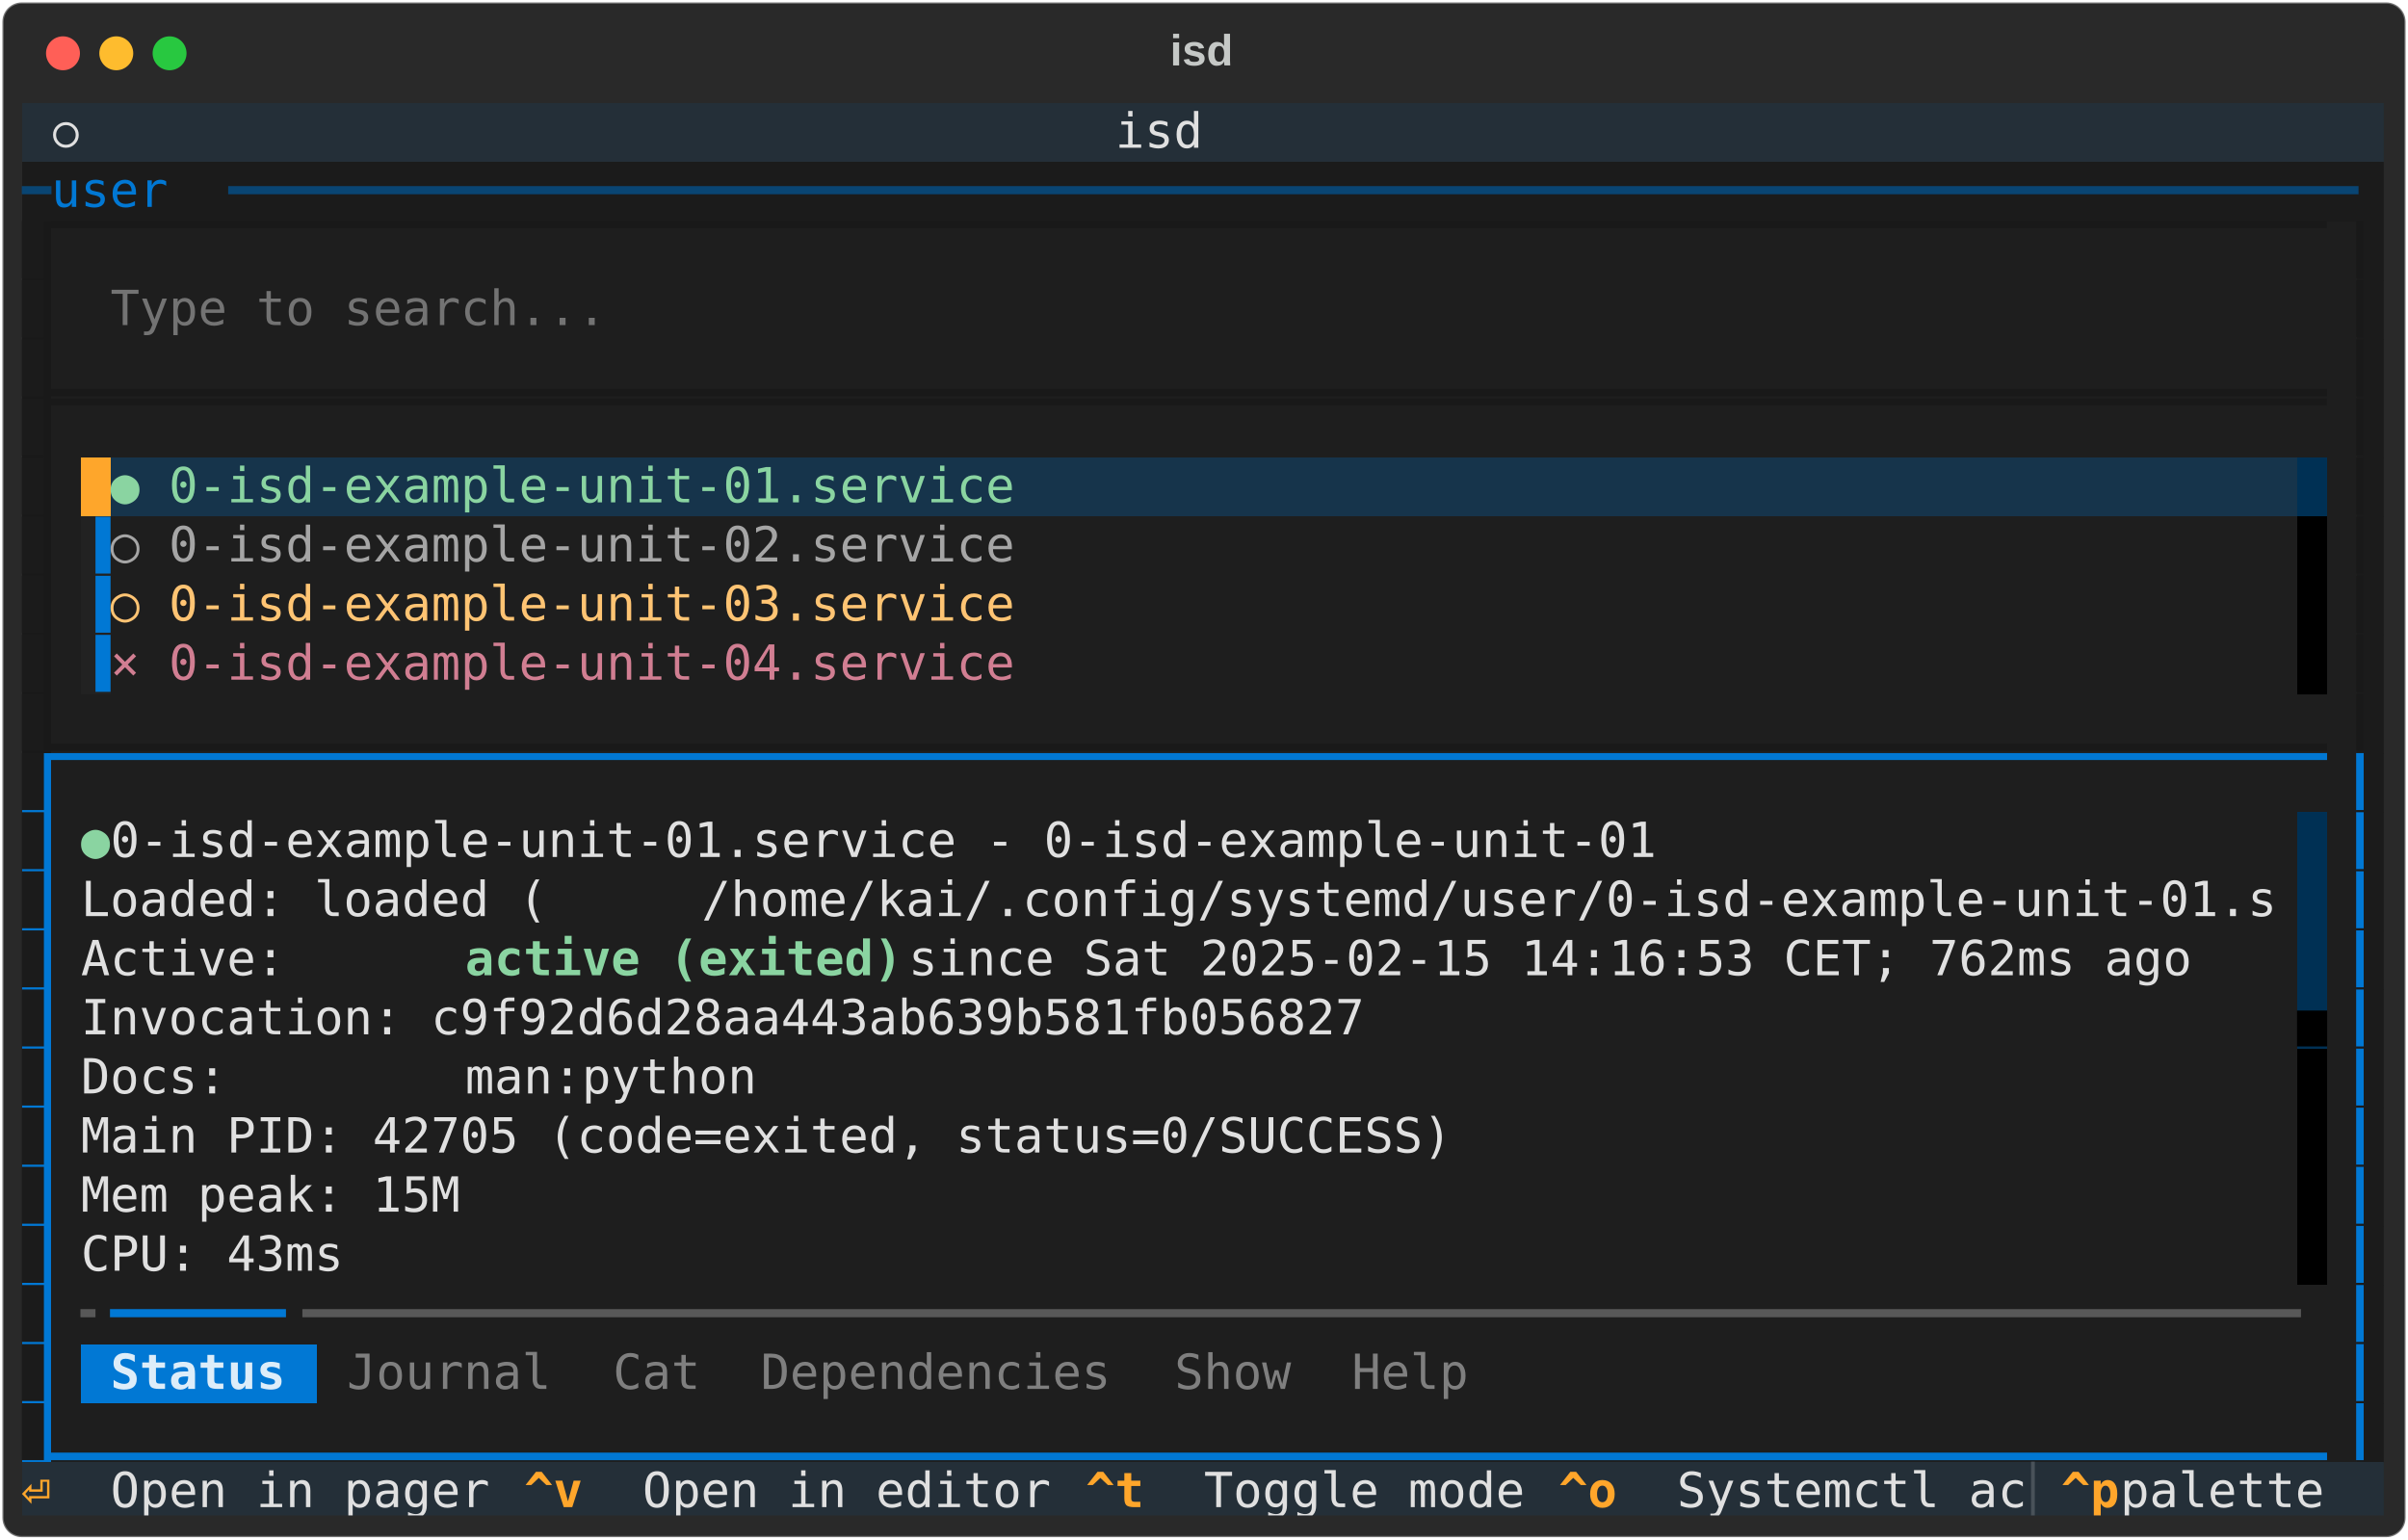
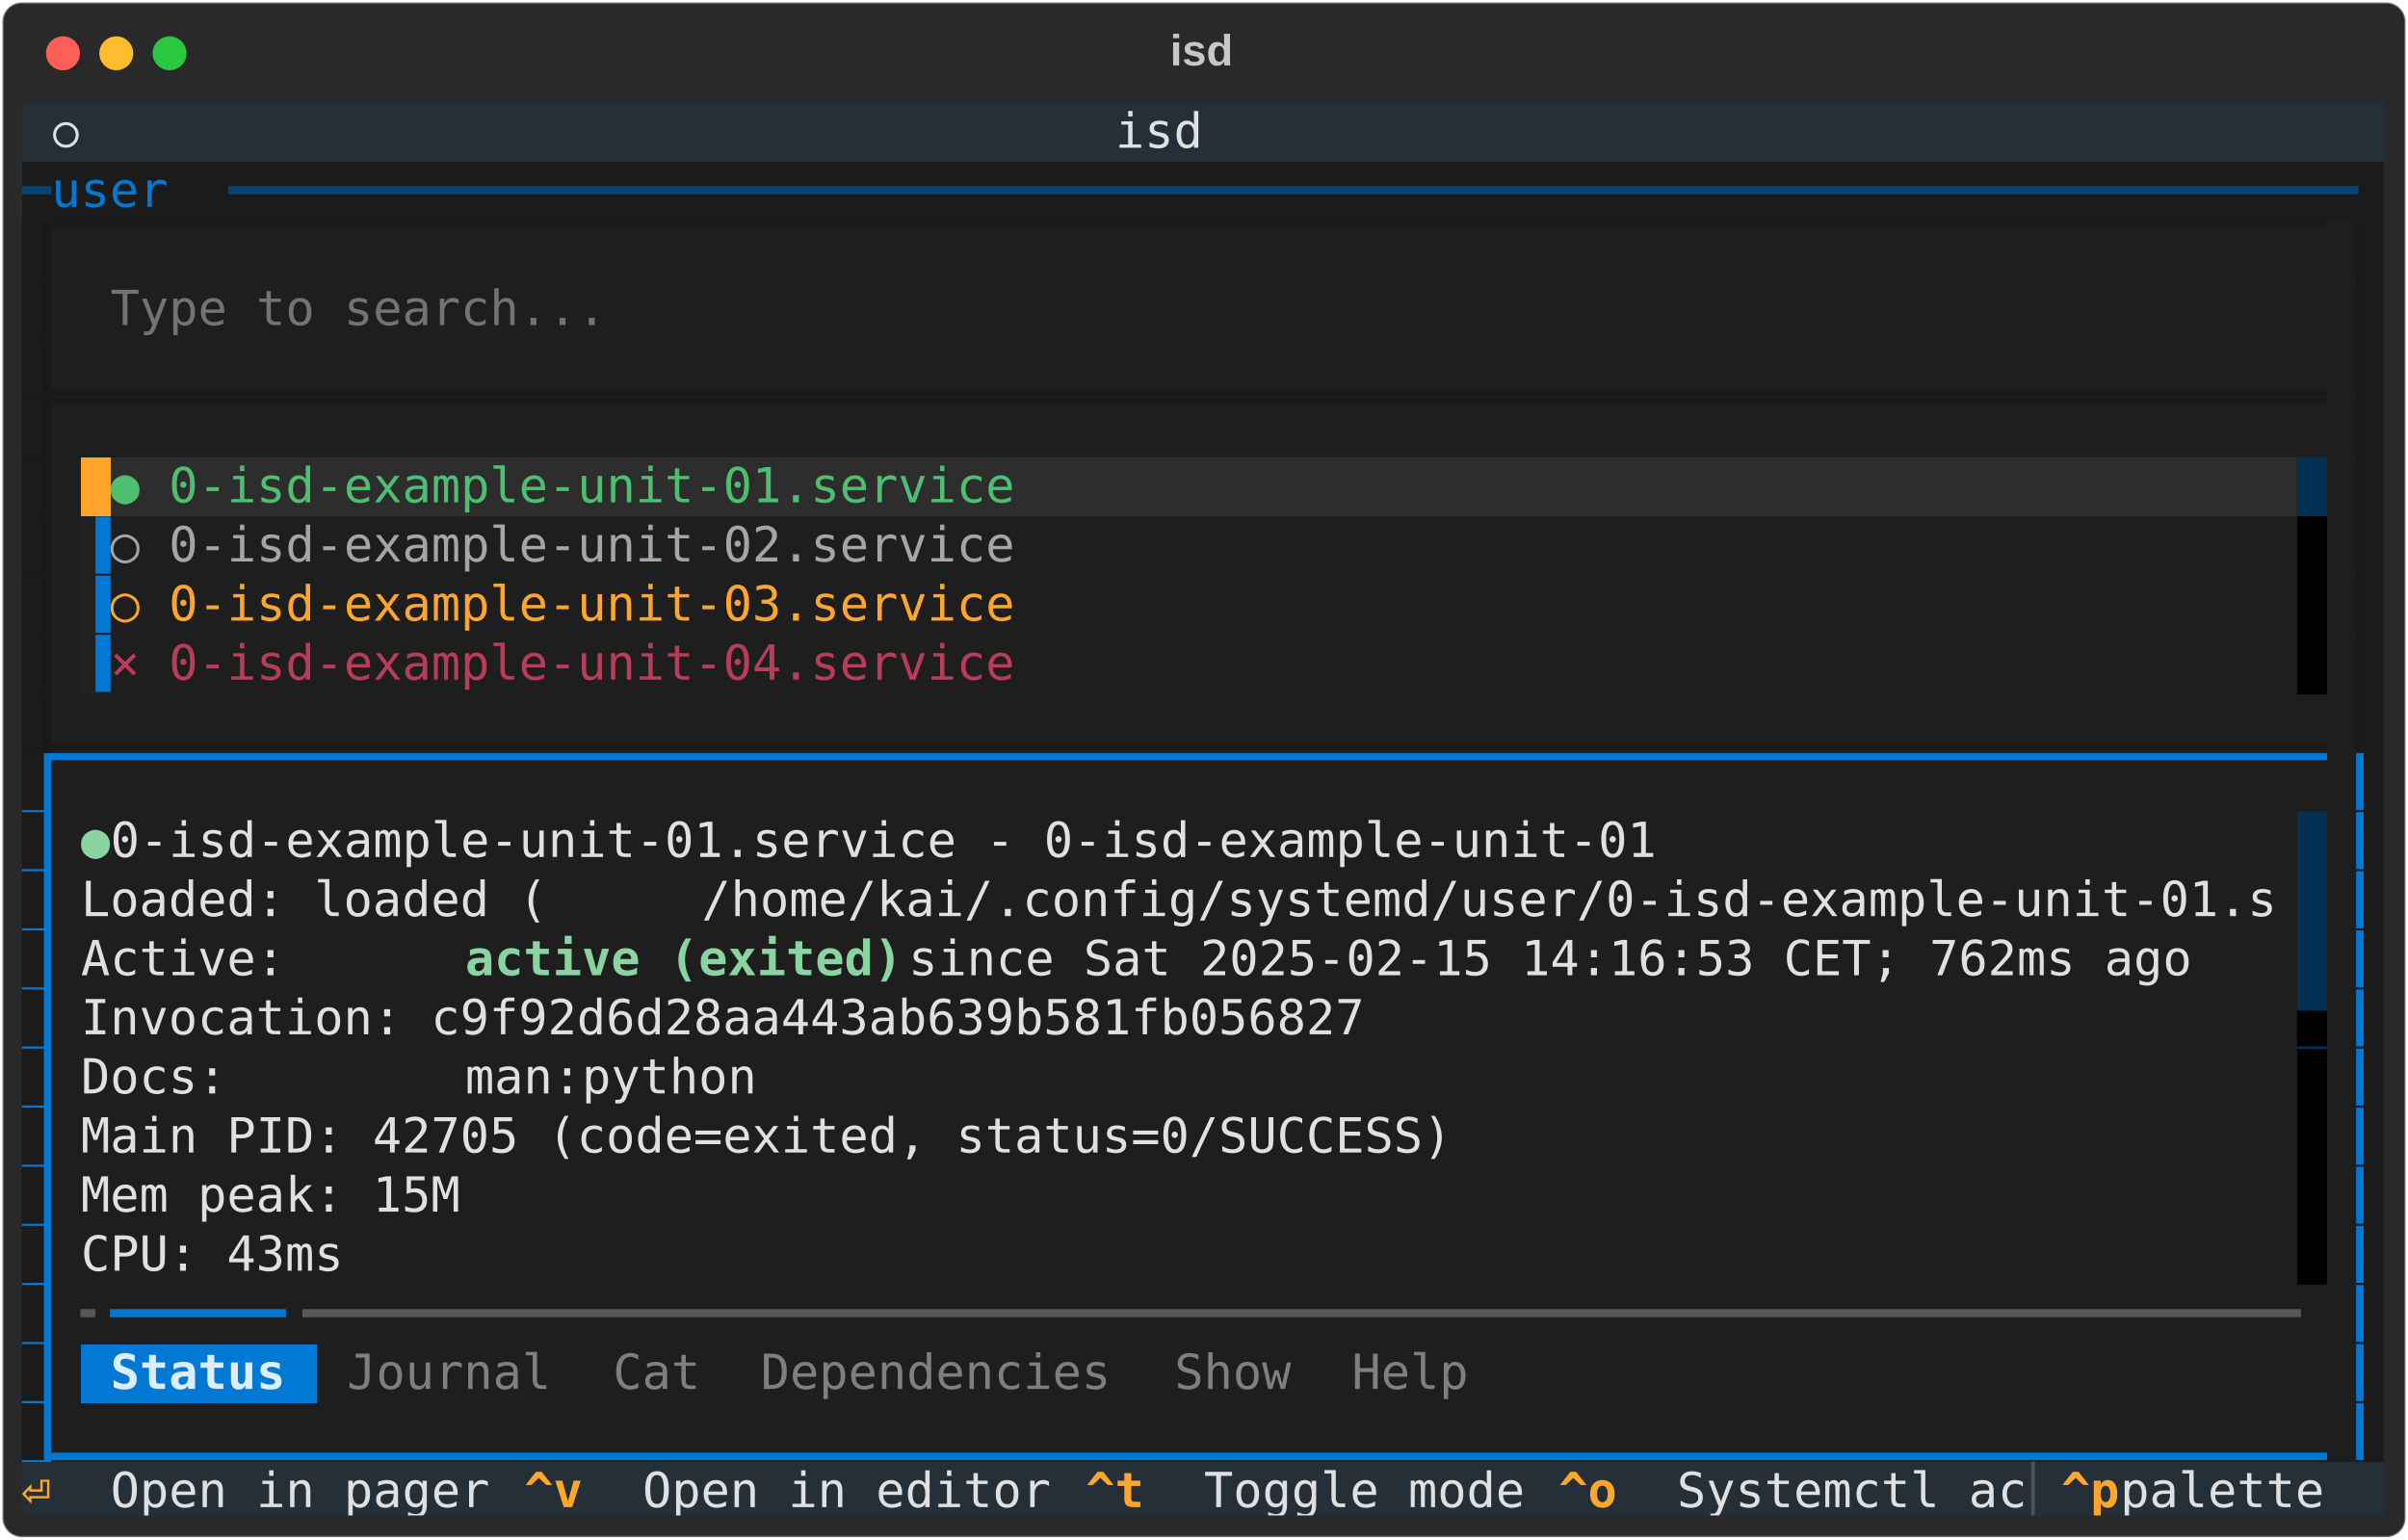
<svg xmlns="http://www.w3.org/2000/svg" class="rich-terminal" viewBox="0 0 994 635.6">
  <style>

    @font-face {
        font-family: "Fira Code";
        src: local("FiraCode-Regular"),
                url("https://cdnjs.cloudflare.com/ajax/libs/firacode/6.2.0/woff2/FiraCode-Regular.woff2") format("woff2"),
                url("https://cdnjs.cloudflare.com/ajax/libs/firacode/6.2.0/woff/FiraCode-Regular.woff") format("woff");
        font-style: normal;
        font-weight: 400;
    }
    @font-face {
        font-family: "Fira Code";
        src: local("FiraCode-Bold"),
                url("https://cdnjs.cloudflare.com/ajax/libs/firacode/6.2.0/woff2/FiraCode-Bold.woff2") format("woff2"),
                url("https://cdnjs.cloudflare.com/ajax/libs/firacode/6.2.0/woff/FiraCode-Bold.woff") format("woff");
        font-style: bold;
        font-weight: 700;
    }

    .terminal-matrix {
        font-family: Fira Code, monospace;
        font-size: 20px;
        line-height: 24.4px;
        font-variant-east-asian: full-width;
    }

    .terminal-title {
        font-size: 18px;
        font-weight: bold;
        font-family: arial;
    }

    .terminal-r1 { fill: #c5c8c6 }
.terminal-r2 { fill: #e0e0e0 }
.terminal-r3 { fill: #094573 }
.terminal-r4 { fill: #0178d4 }
.terminal-r5 { fill: #1b1b1b }
.terminal-r6 { fill: #191919 }
.terminal-r7 { fill: #737373 }
.terminal-r8 { fill: #fea62b }
- .terminal-r9 { fill: #8ad4a1 }
+ .terminal-r9 { fill: #4ebf71 }
.terminal-r10 { fill: #1e1e1e }
.terminal-r11 { fill: #a5a5a5 }
- .terminal-r12 { fill: #ffc473 }
- .terminal-r13 { fill: #d17e92 }
- .terminal-r14 { fill: #8ad4a1;font-weight: bold }
- .terminal-r15 { fill: #000000 }
- .terminal-r16 { fill: #585858 }
- .terminal-r17 { fill: #ddedf9;font-weight: bold }
- .terminal-r18 { fill: #7f7f7f }
- .terminal-r19 { fill: #ffa62b;font-weight: bold }
- .terminal-r20 { fill: #495259 }
+ .terminal-r12 { fill: #b93c5b }
+ .terminal-r13 { fill: #8ad4a1;font-weight: bold }
+ .terminal-r14 { fill: #000000 }
+ .terminal-r15 { fill: #585858 }
+ .terminal-r16 { fill: #ddedf9;font-weight: bold }
+ .terminal-r17 { fill: #7f7f7f }
+ .terminal-r18 { fill: #ffa62b;font-weight: bold }
+ .terminal-r19 { fill: #495259 }
    </style>
  <defs>
    <clipPath id="terminal-clip-terminal">
      <rect x="0" y="0" width="975.0" height="584.6" />
    </clipPath>
    <clipPath id="terminal-line-0">
      <rect x="0" y="1.5" width="976" height="24.65" />
    </clipPath>
    <clipPath id="terminal-line-1">
      <rect x="0" y="25.9" width="976" height="24.65" />
    </clipPath>
    <clipPath id="terminal-line-2">
      <rect x="0" y="50.3" width="976" height="24.65" />
    </clipPath>
    <clipPath id="terminal-line-3">
      <rect x="0" y="74.7" width="976" height="24.65" />
    </clipPath>
    <clipPath id="terminal-line-4">
      <rect x="0" y="99.1" width="976" height="24.65" />
    </clipPath>
    <clipPath id="terminal-line-5">
      <rect x="0" y="123.5" width="976" height="24.65" />
    </clipPath>
    <clipPath id="terminal-line-6">
      <rect x="0" y="147.9" width="976" height="24.65" />
    </clipPath>
    <clipPath id="terminal-line-7">
      <rect x="0" y="172.3" width="976" height="24.65" />
    </clipPath>
    <clipPath id="terminal-line-8">
      <rect x="0" y="196.7" width="976" height="24.65" />
    </clipPath>
    <clipPath id="terminal-line-9">
      <rect x="0" y="221.1" width="976" height="24.65" />
    </clipPath>
    <clipPath id="terminal-line-10">
      <rect x="0" y="245.5" width="976" height="24.65" />
    </clipPath>
    <clipPath id="terminal-line-11">
      <rect x="0" y="269.9" width="976" height="24.65" />
    </clipPath>
    <clipPath id="terminal-line-12">
      <rect x="0" y="294.3" width="976" height="24.65" />
    </clipPath>
    <clipPath id="terminal-line-13">
      <rect x="0" y="318.7" width="976" height="24.65" />
    </clipPath>
    <clipPath id="terminal-line-14">
      <rect x="0" y="343.1" width="976" height="24.65" />
    </clipPath>
    <clipPath id="terminal-line-15">
      <rect x="0" y="367.5" width="976" height="24.65" />
    </clipPath>
    <clipPath id="terminal-line-16">
      <rect x="0" y="391.9" width="976" height="24.65" />
    </clipPath>
    <clipPath id="terminal-line-17">
      <rect x="0" y="416.3" width="976" height="24.65" />
    </clipPath>
    <clipPath id="terminal-line-18">
      <rect x="0" y="440.7" width="976" height="24.65" />
    </clipPath>
    <clipPath id="terminal-line-19">
      <rect x="0" y="465.1" width="976" height="24.65" />
    </clipPath>
    <clipPath id="terminal-line-20">
      <rect x="0" y="489.5" width="976" height="24.65" />
    </clipPath>
    <clipPath id="terminal-line-21">
      <rect x="0" y="513.9" width="976" height="24.65" />
    </clipPath>
    <clipPath id="terminal-line-22">
      <rect x="0" y="538.3" width="976" height="24.65" />
    </clipPath>
  </defs>
  <rect fill="#292929" stroke="rgba(255,255,255,0.35)" stroke-width="1" x="1" y="1" width="992" height="633.6" rx="8" />
  <text class="terminal-title" fill="#c5c8c6" text-anchor="middle" x="496" y="27">isd</text>
  <g transform="translate(26,22)">
    <circle cx="0" cy="0" r="7" fill="#ff5f57" />
    <circle cx="22" cy="0" r="7" fill="#febc2e" />
    <circle cx="44" cy="0" r="7" fill="#28c840" />
  </g>
  <g transform="translate(9, 41)" clip-path="url(#terminal-clip-terminal)">
    <rect fill="#242f38" x="0" y="1.5" width="12.2" height="24.65" shape-rendering="crispEdges" />
    <rect fill="#242f38" x="12.2" y="1.5" width="12.2" height="24.65" shape-rendering="crispEdges" />
    <rect fill="#242f38" x="24.4" y="1.5" width="61" height="24.65" shape-rendering="crispEdges" />
    <rect fill="#242f38" x="85.4" y="1.5" width="12.2" height="24.65" shape-rendering="crispEdges" />
    <rect fill="#242f38" x="97.6" y="1.5" width="353.8" height="24.65" shape-rendering="crispEdges" />
    <rect fill="#242f38" x="451.4" y="1.5" width="36.6" height="24.65" shape-rendering="crispEdges" />
    <rect fill="#242f38" x="488" y="1.5" width="366" height="24.65" shape-rendering="crispEdges" />
    <rect fill="#242f38" x="854" y="1.5" width="12.2" height="24.65" shape-rendering="crispEdges" />
    <rect fill="#242f38" x="866.2" y="1.5" width="0" height="24.65" shape-rendering="crispEdges" />
    <rect fill="#242f38" x="866.2" y="1.5" width="109.8" height="24.65" shape-rendering="crispEdges" />
    <rect fill="#1b1b1b" x="0" y="25.9" width="12.2" height="24.65" shape-rendering="crispEdges" />
    <rect fill="#1b1b1b" x="12.2" y="25.9" width="73.2" height="24.65" shape-rendering="crispEdges" />
    <rect fill="#1b1b1b" x="85.4" y="25.9" width="890.6" height="24.65" shape-rendering="crispEdges" />
    <rect fill="#191919" x="0" y="50.3" width="12.2" height="24.65" shape-rendering="crispEdges" />
    <rect fill="#1e1e1e" x="12.2" y="50.3" width="951.6" height="24.65" shape-rendering="crispEdges" />
    <rect fill="#1b1b1b" x="963.8" y="50.3" width="12.2" height="24.65" shape-rendering="crispEdges" />
    <rect fill="#191919" x="0" y="74.7" width="12.2" height="24.65" shape-rendering="crispEdges" />
    <rect fill="#1e1e1e" x="12.2" y="74.7" width="24.4" height="24.65" shape-rendering="crispEdges" />
    <rect fill="#1e1e1e" x="36.6" y="74.7" width="207.4" height="24.65" shape-rendering="crispEdges" />
    <rect fill="#1e1e1e" x="244" y="74.7" width="695.4" height="24.65" shape-rendering="crispEdges" />
    <rect fill="#1e1e1e" x="939.4" y="74.7" width="24.4" height="24.65" shape-rendering="crispEdges" />
    <rect fill="#1b1b1b" x="963.8" y="74.7" width="12.2" height="24.65" shape-rendering="crispEdges" />
    <rect fill="#191919" x="0" y="99.1" width="12.2" height="24.65" shape-rendering="crispEdges" />
    <rect fill="#1e1e1e" x="12.2" y="99.1" width="951.6" height="24.65" shape-rendering="crispEdges" />
    <rect fill="#1b1b1b" x="963.8" y="99.1" width="12.2" height="24.65" shape-rendering="crispEdges" />
    <rect fill="#191919" x="0" y="123.5" width="12.2" height="24.65" shape-rendering="crispEdges" />
    <rect fill="#1e1e1e" x="12.2" y="123.5" width="951.6" height="24.65" shape-rendering="crispEdges" />
    <rect fill="#1b1b1b" x="963.8" y="123.5" width="12.2" height="24.65" shape-rendering="crispEdges" />
    <rect fill="#191919" x="0" y="147.9" width="12.2" height="24.65" shape-rendering="crispEdges" />
    <rect fill="#1e1e1e" x="12.2" y="147.9" width="12.2" height="24.65" shape-rendering="crispEdges" />
    <rect fill="#fea62b" x="24.4" y="147.9" width="12.2" height="24.65" shape-rendering="crispEdges" />
-     <rect fill="#16344b" x="36.6" y="147.9" width="390.4" height="24.65" shape-rendering="crispEdges" />
-     <rect fill="#16344b" x="427" y="147.9" width="512.4" height="24.65" shape-rendering="crispEdges" />
+     <rect fill="#2d2d2d" x="36.6" y="147.9" width="390.4" height="24.65" shape-rendering="crispEdges" />
+     <rect fill="#2d2d2d" x="427" y="147.9" width="512.4" height="24.65" shape-rendering="crispEdges" />
    <rect fill="#003054" x="939.4" y="147.9" width="12.2" height="24.65" shape-rendering="crispEdges" />
    <rect fill="#1e1e1e" x="951.6" y="147.9" width="12.2" height="24.65" shape-rendering="crispEdges" />
    <rect fill="#1b1b1b" x="963.8" y="147.9" width="12.2" height="24.65" shape-rendering="crispEdges" />
    <rect fill="#191919" x="0" y="172.3" width="12.2" height="24.65" shape-rendering="crispEdges" />
    <rect fill="#1e1e1e" x="12.2" y="172.3" width="12.2" height="24.65" shape-rendering="crispEdges" />
    <rect fill="#222222" x="24.4" y="172.3" width="12.2" height="24.65" shape-rendering="crispEdges" />
    <rect fill="#1e1e1e" x="36.6" y="172.3" width="390.4" height="24.65" shape-rendering="crispEdges" />
    <rect fill="#1e1e1e" x="427" y="172.3" width="512.4" height="24.65" shape-rendering="crispEdges" />
    <rect fill="#000000" x="939.4" y="172.3" width="12.2" height="24.65" shape-rendering="crispEdges" />
    <rect fill="#1e1e1e" x="951.6" y="172.3" width="12.2" height="24.65" shape-rendering="crispEdges" />
    <rect fill="#1b1b1b" x="963.8" y="172.3" width="12.2" height="24.65" shape-rendering="crispEdges" />
    <rect fill="#191919" x="0" y="196.7" width="12.2" height="24.65" shape-rendering="crispEdges" />
    <rect fill="#1e1e1e" x="12.2" y="196.7" width="12.2" height="24.65" shape-rendering="crispEdges" />
    <rect fill="#222222" x="24.4" y="196.7" width="12.2" height="24.65" shape-rendering="crispEdges" />
    <rect fill="#1e1e1e" x="36.6" y="196.7" width="390.4" height="24.65" shape-rendering="crispEdges" />
    <rect fill="#1e1e1e" x="427" y="196.7" width="512.4" height="24.65" shape-rendering="crispEdges" />
    <rect fill="#000000" x="939.4" y="196.7" width="12.2" height="24.65" shape-rendering="crispEdges" />
    <rect fill="#1e1e1e" x="951.6" y="196.7" width="12.2" height="24.65" shape-rendering="crispEdges" />
    <rect fill="#1b1b1b" x="963.8" y="196.7" width="12.2" height="24.65" shape-rendering="crispEdges" />
    <rect fill="#191919" x="0" y="221.1" width="12.2" height="24.65" shape-rendering="crispEdges" />
    <rect fill="#1e1e1e" x="12.2" y="221.1" width="12.2" height="24.65" shape-rendering="crispEdges" />
    <rect fill="#222222" x="24.4" y="221.1" width="12.2" height="24.65" shape-rendering="crispEdges" />
    <rect fill="#1e1e1e" x="36.6" y="221.1" width="390.4" height="24.65" shape-rendering="crispEdges" />
    <rect fill="#1e1e1e" x="427" y="221.1" width="512.4" height="24.65" shape-rendering="crispEdges" />
    <rect fill="#000000" x="939.4" y="221.1" width="12.2" height="24.65" shape-rendering="crispEdges" />
    <rect fill="#1e1e1e" x="951.6" y="221.1" width="12.2" height="24.65" shape-rendering="crispEdges" />
    <rect fill="#1b1b1b" x="963.8" y="221.1" width="12.2" height="24.65" shape-rendering="crispEdges" />
    <rect fill="#191919" x="0" y="245.5" width="12.2" height="24.65" shape-rendering="crispEdges" />
    <rect fill="#1e1e1e" x="12.2" y="245.5" width="951.6" height="24.65" shape-rendering="crispEdges" />
    <rect fill="#1b1b1b" x="963.8" y="245.5" width="12.2" height="24.65" shape-rendering="crispEdges" />
    <rect fill="#0178d4" x="0" y="269.9" width="12.2" height="24.65" shape-rendering="crispEdges" />
    <rect fill="#1e1e1e" x="12.2" y="269.9" width="951.6" height="24.65" shape-rendering="crispEdges" />
    <rect fill="#1b1b1b" x="963.8" y="269.9" width="12.2" height="24.65" shape-rendering="crispEdges" />
    <rect fill="#0178d4" x="0" y="294.3" width="12.2" height="24.65" shape-rendering="crispEdges" />
    <rect fill="#1e1e1e" x="12.2" y="294.3" width="12.2" height="24.65" shape-rendering="crispEdges" />
    <rect fill="#1e1e1e" x="24.4" y="294.3" width="12.2" height="24.65" shape-rendering="crispEdges" />
    <rect fill="#1e1e1e" x="36.6" y="294.3" width="902.8" height="24.65" shape-rendering="crispEdges" />
    <rect fill="#003054" x="939.4" y="294.3" width="12.2" height="24.65" shape-rendering="crispEdges" />
    <rect fill="#1e1e1e" x="951.6" y="294.3" width="12.2" height="24.65" shape-rendering="crispEdges" />
    <rect fill="#1b1b1b" x="963.8" y="294.3" width="12.2" height="24.65" shape-rendering="crispEdges" />
    <rect fill="#0178d4" x="0" y="318.7" width="12.2" height="24.65" shape-rendering="crispEdges" />
    <rect fill="#1e1e1e" x="12.2" y="318.7" width="12.2" height="24.65" shape-rendering="crispEdges" />
    <rect fill="#1e1e1e" x="24.4" y="318.7" width="256.2" height="24.65" shape-rendering="crispEdges" />
    <rect fill="#1e1e1e" x="280.6" y="318.7" width="658.8" height="24.65" shape-rendering="crispEdges" />
    <rect fill="#003054" x="939.4" y="318.7" width="12.2" height="24.65" shape-rendering="crispEdges" />
    <rect fill="#1e1e1e" x="951.6" y="318.7" width="12.2" height="24.65" shape-rendering="crispEdges" />
    <rect fill="#1b1b1b" x="963.8" y="318.7" width="12.2" height="24.65" shape-rendering="crispEdges" />
    <rect fill="#0178d4" x="0" y="343.1" width="12.2" height="24.65" shape-rendering="crispEdges" />
    <rect fill="#1e1e1e" x="12.2" y="343.1" width="12.2" height="24.65" shape-rendering="crispEdges" />
    <rect fill="#1e1e1e" x="24.4" y="343.1" width="158.6" height="24.65" shape-rendering="crispEdges" />
    <rect fill="#1e1e1e" x="183" y="343.1" width="183" height="24.65" shape-rendering="crispEdges" />
    <rect fill="#1e1e1e" x="366" y="343.1" width="573.4" height="24.65" shape-rendering="crispEdges" />
    <rect fill="#003054" x="939.4" y="343.1" width="12.2" height="24.65" shape-rendering="crispEdges" />
    <rect fill="#1e1e1e" x="951.6" y="343.1" width="12.2" height="24.65" shape-rendering="crispEdges" />
    <rect fill="#1b1b1b" x="963.8" y="343.1" width="12.2" height="24.65" shape-rendering="crispEdges" />
    <rect fill="#0178d4" x="0" y="367.5" width="12.2" height="24.65" shape-rendering="crispEdges" />
    <rect fill="#1e1e1e" x="12.2" y="367.5" width="12.2" height="24.65" shape-rendering="crispEdges" />
    <rect fill="#1e1e1e" x="24.4" y="367.5" width="915" height="24.65" shape-rendering="crispEdges" />
    <rect fill="#003054" x="939.4" y="367.5" width="12.2" height="24.65" shape-rendering="crispEdges" />
    <rect fill="#1e1e1e" x="951.6" y="367.5" width="12.2" height="24.65" shape-rendering="crispEdges" />
    <rect fill="#1b1b1b" x="963.8" y="367.5" width="12.2" height="24.65" shape-rendering="crispEdges" />
    <rect fill="#0178d4" x="0" y="391.9" width="12.2" height="24.65" shape-rendering="crispEdges" />
    <rect fill="#1e1e1e" x="12.2" y="391.9" width="12.2" height="24.65" shape-rendering="crispEdges" />
    <rect fill="#1e1e1e" x="24.4" y="391.9" width="158.6" height="24.65" shape-rendering="crispEdges" />
    <rect fill="#1e1e1e" x="183" y="391.9" width="122" height="24.65" shape-rendering="crispEdges" />
    <rect fill="#1e1e1e" x="305" y="391.9" width="634.4" height="24.65" shape-rendering="crispEdges" />
    <rect fill="#000000" x="939.4" y="391.9" width="12.2" height="24.65" shape-rendering="crispEdges" />
    <rect fill="#1e1e1e" x="951.6" y="391.9" width="12.2" height="24.65" shape-rendering="crispEdges" />
    <rect fill="#1b1b1b" x="963.8" y="391.9" width="12.2" height="24.65" shape-rendering="crispEdges" />
    <rect fill="#0178d4" x="0" y="416.3" width="12.2" height="24.65" shape-rendering="crispEdges" />
    <rect fill="#1e1e1e" x="12.2" y="416.3" width="12.2" height="24.65" shape-rendering="crispEdges" />
    <rect fill="#1e1e1e" x="24.4" y="416.3" width="915" height="24.65" shape-rendering="crispEdges" />
    <rect fill="#000000" x="939.4" y="416.3" width="12.2" height="24.65" shape-rendering="crispEdges" />
    <rect fill="#1e1e1e" x="951.6" y="416.3" width="12.2" height="24.65" shape-rendering="crispEdges" />
    <rect fill="#1b1b1b" x="963.8" y="416.3" width="12.2" height="24.65" shape-rendering="crispEdges" />
    <rect fill="#0178d4" x="0" y="440.7" width="12.2" height="24.65" shape-rendering="crispEdges" />
    <rect fill="#1e1e1e" x="12.2" y="440.7" width="12.2" height="24.65" shape-rendering="crispEdges" />
    <rect fill="#1e1e1e" x="24.4" y="440.7" width="915" height="24.65" shape-rendering="crispEdges" />
    <rect fill="#000000" x="939.4" y="440.7" width="12.2" height="24.65" shape-rendering="crispEdges" />
    <rect fill="#1e1e1e" x="951.6" y="440.7" width="12.2" height="24.65" shape-rendering="crispEdges" />
    <rect fill="#1b1b1b" x="963.8" y="440.7" width="12.2" height="24.65" shape-rendering="crispEdges" />
    <rect fill="#0178d4" x="0" y="465.1" width="12.2" height="24.65" shape-rendering="crispEdges" />
    <rect fill="#1e1e1e" x="12.2" y="465.1" width="12.2" height="24.65" shape-rendering="crispEdges" />
    <rect fill="#1e1e1e" x="24.4" y="465.1" width="915" height="24.65" shape-rendering="crispEdges" />
    <rect fill="#000000" x="939.4" y="465.1" width="12.2" height="24.65" shape-rendering="crispEdges" />
    <rect fill="#1e1e1e" x="951.6" y="465.1" width="12.2" height="24.65" shape-rendering="crispEdges" />
    <rect fill="#1b1b1b" x="963.8" y="465.1" width="12.2" height="24.65" shape-rendering="crispEdges" />
    <rect fill="#0178d4" x="0" y="489.5" width="12.2" height="24.65" shape-rendering="crispEdges" />
    <rect fill="#1e1e1e" x="12.2" y="489.5" width="12.2" height="24.65" shape-rendering="crispEdges" />
    <rect fill="#1e1e1e" x="24.4" y="489.5" width="12.2" height="24.65" shape-rendering="crispEdges" />
    <rect fill="#1e1e1e" x="36.6" y="489.5" width="73.2" height="24.65" shape-rendering="crispEdges" />
    <rect fill="#1e1e1e" x="109.8" y="489.5" width="841.8" height="24.65" shape-rendering="crispEdges" />
    <rect fill="#1e1e1e" x="951.6" y="489.5" width="12.2" height="24.65" shape-rendering="crispEdges" />
    <rect fill="#1b1b1b" x="963.8" y="489.5" width="12.2" height="24.65" shape-rendering="crispEdges" />
    <rect fill="#0178d4" x="0" y="513.9" width="12.2" height="24.65" shape-rendering="crispEdges" />
    <rect fill="#1e1e1e" x="12.2" y="513.9" width="12.2" height="24.65" shape-rendering="crispEdges" />
    <rect fill="#0178d4" x="24.4" y="513.9" width="12.2" height="24.65" shape-rendering="crispEdges" />
    <rect fill="#0178d4" x="36.6" y="513.9" width="73.2" height="24.65" shape-rendering="crispEdges" />
    <rect fill="#0178d4" x="109.8" y="513.9" width="12.2" height="24.65" shape-rendering="crispEdges" />
    <rect fill="#1e1e1e" x="122" y="513.9" width="12.2" height="24.65" shape-rendering="crispEdges" />
    <rect fill="#1e1e1e" x="134.2" y="513.9" width="85.4" height="24.65" shape-rendering="crispEdges" />
    <rect fill="#1e1e1e" x="219.6" y="513.9" width="24.4" height="24.65" shape-rendering="crispEdges" />
    <rect fill="#1e1e1e" x="244" y="513.9" width="36.6" height="24.65" shape-rendering="crispEdges" />
    <rect fill="#1e1e1e" x="280.6" y="513.9" width="24.4" height="24.65" shape-rendering="crispEdges" />
    <rect fill="#1e1e1e" x="305" y="513.9" width="146.4" height="24.65" shape-rendering="crispEdges" />
    <rect fill="#1e1e1e" x="451.4" y="513.9" width="24.4" height="24.65" shape-rendering="crispEdges" />
    <rect fill="#1e1e1e" x="475.8" y="513.9" width="48.8" height="24.65" shape-rendering="crispEdges" />
    <rect fill="#1e1e1e" x="524.6" y="513.9" width="24.4" height="24.65" shape-rendering="crispEdges" />
    <rect fill="#1e1e1e" x="549" y="513.9" width="48.8" height="24.65" shape-rendering="crispEdges" />
    <rect fill="#1e1e1e" x="597.8" y="513.9" width="366" height="24.65" shape-rendering="crispEdges" />
    <rect fill="#1b1b1b" x="963.8" y="513.9" width="12.2" height="24.65" shape-rendering="crispEdges" />
    <rect fill="#0178d4" x="0" y="538.3" width="12.2" height="24.65" shape-rendering="crispEdges" />
    <rect fill="#1e1e1e" x="12.2" y="538.3" width="951.6" height="24.65" shape-rendering="crispEdges" />
    <rect fill="#1b1b1b" x="963.8" y="538.3" width="12.2" height="24.65" shape-rendering="crispEdges" />
    <rect fill="#242f38" x="0" y="562.7" width="36.6" height="24.65" shape-rendering="crispEdges" />
    <rect fill="#242f38" x="36.6" y="562.7" width="170.8" height="24.65" shape-rendering="crispEdges" />
    <rect fill="#242f38" x="207.4" y="562.7" width="48.8" height="24.65" shape-rendering="crispEdges" />
    <rect fill="#242f38" x="256.2" y="562.7" width="183" height="24.65" shape-rendering="crispEdges" />
    <rect fill="#242f38" x="439.2" y="562.7" width="48.8" height="24.65" shape-rendering="crispEdges" />
    <rect fill="#242f38" x="488" y="562.7" width="146.4" height="24.65" shape-rendering="crispEdges" />
    <rect fill="#242f38" x="634.4" y="562.7" width="48.8" height="24.65" shape-rendering="crispEdges" />
    <rect fill="#242f38" x="683.2" y="562.7" width="146.4" height="24.65" shape-rendering="crispEdges" />
    <rect fill="#242f38" x="829.6" y="562.7" width="12.2" height="24.65" shape-rendering="crispEdges" />
    <rect fill="#242f38" x="841.8" y="562.7" width="24.4" height="24.65" shape-rendering="crispEdges" />
    <rect fill="#242f38" x="866.2" y="562.7" width="97.6" height="24.65" shape-rendering="crispEdges" />
    <rect fill="#242f38" x="963.8" y="562.7" width="12.2" height="24.65" shape-rendering="crispEdges" />
    <g class="terminal-matrix">
      <text class="terminal-r2" x="12.2" y="20" textLength="12.2" clip-path="url(#terminal-line-0)">⭘</text>
      <text class="terminal-r2" x="451.4" y="20" textLength="36.6" clip-path="url(#terminal-line-0)">isd</text>
      <text class="terminal-r1" x="976" y="20" textLength="12.2" clip-path="url(#terminal-line-0)">
</text>
      <text class="terminal-r3" x="0" y="44.4" textLength="12.2" clip-path="url(#terminal-line-1)">━</text>
      <text class="terminal-r4" x="12.2" y="44.4" textLength="73.2" clip-path="url(#terminal-line-1)"> user </text>
      <text class="terminal-r3" x="85.4" y="44.4" textLength="890.6" clip-path="url(#terminal-line-1)">━━━━━━━━━━━━━━━━━━━━━━━━━━━━━━━━━━━━━━━━━━━━━━━━━━━━━━━━━━━━━━━━━━━━━━━━━</text>
      <text class="terminal-r1" x="976" y="44.4" textLength="12.2" clip-path="url(#terminal-line-1)">
</text>
      <text class="terminal-r5" x="0" y="68.8" textLength="12.2" clip-path="url(#terminal-line-2)">▊</text>
      <text class="terminal-r6" x="12.2" y="68.8" textLength="951.6" clip-path="url(#terminal-line-2)">▔▔▔▔▔▔▔▔▔▔▔▔▔▔▔▔▔▔▔▔▔▔▔▔▔▔▔▔▔▔▔▔▔▔▔▔▔▔▔▔▔▔▔▔▔▔▔▔▔▔▔▔▔▔▔▔▔▔▔▔▔▔▔▔▔▔▔▔▔▔▔▔▔▔▔▔▔▔</text>
      <text class="terminal-r6" x="963.8" y="68.8" textLength="12.2" clip-path="url(#terminal-line-2)">▎</text>
      <text class="terminal-r1" x="976" y="68.8" textLength="12.2" clip-path="url(#terminal-line-2)">
</text>
      <text class="terminal-r5" x="0" y="93.2" textLength="12.2" clip-path="url(#terminal-line-3)">▊</text>
      <text class="terminal-r7" x="36.6" y="93.2" textLength="207.4" clip-path="url(#terminal-line-3)">Type to search...</text>
      <text class="terminal-r6" x="963.8" y="93.2" textLength="12.2" clip-path="url(#terminal-line-3)">▎</text>
      <text class="terminal-r1" x="976" y="93.2" textLength="12.2" clip-path="url(#terminal-line-3)">
</text>
      <text class="terminal-r5" x="0" y="117.6" textLength="12.2" clip-path="url(#terminal-line-4)">▊</text>
      <text class="terminal-r6" x="12.2" y="117.6" textLength="951.6" clip-path="url(#terminal-line-4)">▁▁▁▁▁▁▁▁▁▁▁▁▁▁▁▁▁▁▁▁▁▁▁▁▁▁▁▁▁▁▁▁▁▁▁▁▁▁▁▁▁▁▁▁▁▁▁▁▁▁▁▁▁▁▁▁▁▁▁▁▁▁▁▁▁▁▁▁▁▁▁▁▁▁▁▁▁▁</text>
      <text class="terminal-r6" x="963.8" y="117.6" textLength="12.2" clip-path="url(#terminal-line-4)">▎</text>
      <text class="terminal-r1" x="976" y="117.6" textLength="12.2" clip-path="url(#terminal-line-4)">
</text>
      <text class="terminal-r5" x="0" y="142" textLength="12.2" clip-path="url(#terminal-line-5)">▊</text>
      <text class="terminal-r6" x="12.2" y="142" textLength="951.6" clip-path="url(#terminal-line-5)">▔▔▔▔▔▔▔▔▔▔▔▔▔▔▔▔▔▔▔▔▔▔▔▔▔▔▔▔▔▔▔▔▔▔▔▔▔▔▔▔▔▔▔▔▔▔▔▔▔▔▔▔▔▔▔▔▔▔▔▔▔▔▔▔▔▔▔▔▔▔▔▔▔▔▔▔▔▔</text>
      <text class="terminal-r6" x="963.8" y="142" textLength="12.2" clip-path="url(#terminal-line-5)">▎</text>
      <text class="terminal-r1" x="976" y="142" textLength="12.2" clip-path="url(#terminal-line-5)">
</text>
      <text class="terminal-r5" x="0" y="166.4" textLength="12.2" clip-path="url(#terminal-line-6)">▊</text>
      <text class="terminal-r8" x="24.4" y="166.4" textLength="12.2" clip-path="url(#terminal-line-6)">▐</text>
      <text class="terminal-r9" x="36.6" y="166.4" textLength="390.4" clip-path="url(#terminal-line-6)"> ● 0-isd-example-unit-01.service</text>
      <text class="terminal-r6" x="963.8" y="166.4" textLength="12.2" clip-path="url(#terminal-line-6)">▎</text>
      <text class="terminal-r1" x="976" y="166.4" textLength="12.2" clip-path="url(#terminal-line-6)">
</text>
      <text class="terminal-r5" x="0" y="190.8" textLength="12.2" clip-path="url(#terminal-line-7)">▊</text>
      <text class="terminal-r4" x="24.4" y="190.8" textLength="12.2" clip-path="url(#terminal-line-7)">▐</text>
      <text class="terminal-r11" x="36.6" y="190.8" textLength="390.4" clip-path="url(#terminal-line-7)"> ○ 0-isd-example-unit-02.service</text>
      <text class="terminal-r6" x="963.8" y="190.8" textLength="12.2" clip-path="url(#terminal-line-7)">▎</text>
      <text class="terminal-r1" x="976" y="190.8" textLength="12.2" clip-path="url(#terminal-line-7)">
</text>
      <text class="terminal-r5" x="0" y="215.2" textLength="12.2" clip-path="url(#terminal-line-8)">▊</text>
      <text class="terminal-r4" x="24.4" y="215.2" textLength="12.2" clip-path="url(#terminal-line-8)">▐</text>
-       <text class="terminal-r12" x="36.6" y="215.2" textLength="390.4" clip-path="url(#terminal-line-8)"> ○ 0-isd-example-unit-03.service</text>
+       <text class="terminal-r8" x="36.6" y="215.2" textLength="390.4" clip-path="url(#terminal-line-8)"> ○ 0-isd-example-unit-03.service</text>
      <text class="terminal-r6" x="963.8" y="215.2" textLength="12.2" clip-path="url(#terminal-line-8)">▎</text>
      <text class="terminal-r1" x="976" y="215.2" textLength="12.2" clip-path="url(#terminal-line-8)">
</text>
      <text class="terminal-r5" x="0" y="239.6" textLength="12.2" clip-path="url(#terminal-line-9)">▊</text>
      <text class="terminal-r4" x="24.4" y="239.6" textLength="12.2" clip-path="url(#terminal-line-9)">▐</text>
-       <text class="terminal-r13" x="36.6" y="239.6" textLength="390.4" clip-path="url(#terminal-line-9)"> × 0-isd-example-unit-04.service</text>
+       <text class="terminal-r12" x="36.6" y="239.6" textLength="390.4" clip-path="url(#terminal-line-9)"> × 0-isd-example-unit-04.service</text>
      <text class="terminal-r6" x="963.8" y="239.6" textLength="12.2" clip-path="url(#terminal-line-9)">▎</text>
      <text class="terminal-r1" x="976" y="239.6" textLength="12.2" clip-path="url(#terminal-line-9)">
</text>
      <text class="terminal-r5" x="0" y="264" textLength="12.2" clip-path="url(#terminal-line-10)">▊</text>
      <text class="terminal-r6" x="12.2" y="264" textLength="951.6" clip-path="url(#terminal-line-10)">▁▁▁▁▁▁▁▁▁▁▁▁▁▁▁▁▁▁▁▁▁▁▁▁▁▁▁▁▁▁▁▁▁▁▁▁▁▁▁▁▁▁▁▁▁▁▁▁▁▁▁▁▁▁▁▁▁▁▁▁▁▁▁▁▁▁▁▁▁▁▁▁▁▁▁▁▁▁</text>
      <text class="terminal-r6" x="963.8" y="264" textLength="12.2" clip-path="url(#terminal-line-10)">▎</text>
      <text class="terminal-r1" x="976" y="264" textLength="12.2" clip-path="url(#terminal-line-10)">
</text>
      <text class="terminal-r5" x="0" y="288.4" textLength="12.2" clip-path="url(#terminal-line-11)">▊</text>
      <text class="terminal-r4" x="12.2" y="288.4" textLength="951.6" clip-path="url(#terminal-line-11)">▔▔▔▔▔▔▔▔▔▔▔▔▔▔▔▔▔▔▔▔▔▔▔▔▔▔▔▔▔▔▔▔▔▔▔▔▔▔▔▔▔▔▔▔▔▔▔▔▔▔▔▔▔▔▔▔▔▔▔▔▔▔▔▔▔▔▔▔▔▔▔▔▔▔▔▔▔▔</text>
      <text class="terminal-r4" x="963.8" y="288.4" textLength="12.2" clip-path="url(#terminal-line-11)">▎</text>
      <text class="terminal-r1" x="976" y="288.4" textLength="12.2" clip-path="url(#terminal-line-11)">
</text>
      <text class="terminal-r5" x="0" y="312.8" textLength="12.2" clip-path="url(#terminal-line-12)">▊</text>
-       <text class="terminal-r14" x="24.4" y="312.8" textLength="12.2" clip-path="url(#terminal-line-12)">●</text>
+       <text class="terminal-r13" x="24.4" y="312.8" textLength="12.2" clip-path="url(#terminal-line-12)">●</text>
      <text class="terminal-r2" x="36.6" y="312.8" textLength="902.8" clip-path="url(#terminal-line-12)"> 0-isd-example-unit-01.service - 0-isd-example-unit-01                    </text>
      <text class="terminal-r4" x="963.8" y="312.8" textLength="12.2" clip-path="url(#terminal-line-12)">▎</text>
      <text class="terminal-r1" x="976" y="312.8" textLength="12.2" clip-path="url(#terminal-line-12)">
</text>
      <text class="terminal-r5" x="0" y="337.2" textLength="12.2" clip-path="url(#terminal-line-13)">▊</text>
      <text class="terminal-r2" x="24.4" y="337.2" textLength="256.2" clip-path="url(#terminal-line-13)">     Loaded: loaded (</text>
      <text class="terminal-r2" x="280.6" y="337.2" textLength="658.8" clip-path="url(#terminal-line-13)">/home/kai/.config/systemd/user/0-isd-example-unit-01.s</text>
      <text class="terminal-r4" x="963.8" y="337.2" textLength="12.2" clip-path="url(#terminal-line-13)">▎</text>
      <text class="terminal-r1" x="976" y="337.2" textLength="12.2" clip-path="url(#terminal-line-13)">
</text>
      <text class="terminal-r5" x="0" y="361.6" textLength="12.2" clip-path="url(#terminal-line-14)">▊</text>
      <text class="terminal-r2" x="24.4" y="361.6" textLength="158.6" clip-path="url(#terminal-line-14)">     Active: </text>
-       <text class="terminal-r14" x="183" y="361.6" textLength="183" clip-path="url(#terminal-line-14)">active (exited)</text>
+       <text class="terminal-r13" x="183" y="361.6" textLength="183" clip-path="url(#terminal-line-14)">active (exited)</text>
      <text class="terminal-r2" x="366" y="361.6" textLength="573.4" clip-path="url(#terminal-line-14)"> since Sat 2025-02-15 14:16:53 CET; 762ms ago  </text>
      <text class="terminal-r4" x="963.8" y="361.6" textLength="12.2" clip-path="url(#terminal-line-14)">▎</text>
      <text class="terminal-r1" x="976" y="361.6" textLength="12.2" clip-path="url(#terminal-line-14)">
</text>
      <text class="terminal-r5" x="0" y="386" textLength="12.2" clip-path="url(#terminal-line-15)">▊</text>
      <text class="terminal-r2" x="24.4" y="386" textLength="915" clip-path="url(#terminal-line-15)"> Invocation: c9f92d6d28aa443ab639b581fb056827                              </text>
-       <text class="terminal-r15" x="939.4" y="386" textLength="12.2" clip-path="url(#terminal-line-15)">▅</text>
+       <text class="terminal-r14" x="939.4" y="386" textLength="12.2" clip-path="url(#terminal-line-15)">▅</text>
      <text class="terminal-r4" x="963.8" y="386" textLength="12.2" clip-path="url(#terminal-line-15)">▎</text>
      <text class="terminal-r1" x="976" y="386" textLength="12.2" clip-path="url(#terminal-line-15)">
</text>
      <text class="terminal-r5" x="0" y="410.4" textLength="12.2" clip-path="url(#terminal-line-16)">▊</text>
      <text class="terminal-r2" x="24.4" y="410.4" textLength="158.6" clip-path="url(#terminal-line-16)">       Docs: </text>
      <text class="terminal-r2" x="183" y="410.4" textLength="122" clip-path="url(#terminal-line-16)">man:python</text>
      <text class="terminal-r4" x="963.8" y="410.4" textLength="12.2" clip-path="url(#terminal-line-16)">▎</text>
      <text class="terminal-r1" x="976" y="410.4" textLength="12.2" clip-path="url(#terminal-line-16)">
</text>
      <text class="terminal-r5" x="0" y="434.8" textLength="12.2" clip-path="url(#terminal-line-17)">▊</text>
      <text class="terminal-r2" x="24.4" y="434.8" textLength="915" clip-path="url(#terminal-line-17)">   Main PID: 42705 (code=exited, status=0/SUCCESS)                         </text>
      <text class="terminal-r4" x="963.8" y="434.8" textLength="12.2" clip-path="url(#terminal-line-17)">▎</text>
      <text class="terminal-r1" x="976" y="434.8" textLength="12.2" clip-path="url(#terminal-line-17)">
</text>
      <text class="terminal-r5" x="0" y="459.2" textLength="12.2" clip-path="url(#terminal-line-18)">▊</text>
      <text class="terminal-r2" x="24.4" y="459.2" textLength="915" clip-path="url(#terminal-line-18)">   Mem peak: 15M                                                           </text>
      <text class="terminal-r4" x="963.8" y="459.2" textLength="12.2" clip-path="url(#terminal-line-18)">▎</text>
      <text class="terminal-r1" x="976" y="459.2" textLength="12.2" clip-path="url(#terminal-line-18)">
</text>
      <text class="terminal-r5" x="0" y="483.6" textLength="12.2" clip-path="url(#terminal-line-19)">▊</text>
      <text class="terminal-r2" x="24.4" y="483.6" textLength="915" clip-path="url(#terminal-line-19)">        CPU: 43ms                                                          </text>
      <text class="terminal-r4" x="963.8" y="483.6" textLength="12.2" clip-path="url(#terminal-line-19)">▎</text>
      <text class="terminal-r1" x="976" y="483.6" textLength="12.2" clip-path="url(#terminal-line-19)">
</text>
      <text class="terminal-r5" x="0" y="508" textLength="12.2" clip-path="url(#terminal-line-20)">▊</text>
-       <text class="terminal-r16" x="24.4" y="508" textLength="12.2" clip-path="url(#terminal-line-20)">╸</text>
+       <text class="terminal-r15" x="24.4" y="508" textLength="12.2" clip-path="url(#terminal-line-20)">╸</text>
      <text class="terminal-r4" x="36.6" y="508" textLength="73.2" clip-path="url(#terminal-line-20)">━━━━━━</text>
-       <text class="terminal-r16" x="109.8" y="508" textLength="841.8" clip-path="url(#terminal-line-20)">╺━━━━━━━━━━━━━━━━━━━━━━━━━━━━━━━━━━━━━━━━━━━━━━━━━━━━━━━━━━━━━━━━━━━━</text>
+       <text class="terminal-r15" x="109.8" y="508" textLength="841.8" clip-path="url(#terminal-line-20)">╺━━━━━━━━━━━━━━━━━━━━━━━━━━━━━━━━━━━━━━━━━━━━━━━━━━━━━━━━━━━━━━━━━━━━</text>
      <text class="terminal-r4" x="963.8" y="508" textLength="12.2" clip-path="url(#terminal-line-20)">▎</text>
      <text class="terminal-r1" x="976" y="508" textLength="12.2" clip-path="url(#terminal-line-20)">
</text>
      <text class="terminal-r5" x="0" y="532.4" textLength="12.2" clip-path="url(#terminal-line-21)">▊</text>
-       <text class="terminal-r17" x="36.6" y="532.4" textLength="73.2" clip-path="url(#terminal-line-21)">Status</text>
-       <text class="terminal-r18" x="134.2" y="532.4" textLength="85.4" clip-path="url(#terminal-line-21)">Journal</text>
-       <text class="terminal-r18" x="244" y="532.4" textLength="36.6" clip-path="url(#terminal-line-21)">Cat</text>
-       <text class="terminal-r18" x="305" y="532.4" textLength="146.4" clip-path="url(#terminal-line-21)">Dependencies</text>
-       <text class="terminal-r18" x="475.8" y="532.4" textLength="48.8" clip-path="url(#terminal-line-21)">Show</text>
-       <text class="terminal-r18" x="549" y="532.4" textLength="48.8" clip-path="url(#terminal-line-21)">Help</text>
+       <text class="terminal-r16" x="36.6" y="532.4" textLength="73.2" clip-path="url(#terminal-line-21)">Status</text>
+       <text class="terminal-r17" x="134.2" y="532.4" textLength="85.4" clip-path="url(#terminal-line-21)">Journal</text>
+       <text class="terminal-r17" x="244" y="532.4" textLength="36.6" clip-path="url(#terminal-line-21)">Cat</text>
+       <text class="terminal-r17" x="305" y="532.4" textLength="146.4" clip-path="url(#terminal-line-21)">Dependencies</text>
+       <text class="terminal-r17" x="475.8" y="532.4" textLength="48.8" clip-path="url(#terminal-line-21)">Show</text>
+       <text class="terminal-r17" x="549" y="532.4" textLength="48.8" clip-path="url(#terminal-line-21)">Help</text>
      <text class="terminal-r4" x="963.8" y="532.4" textLength="12.2" clip-path="url(#terminal-line-21)">▎</text>
      <text class="terminal-r1" x="976" y="532.4" textLength="12.2" clip-path="url(#terminal-line-21)">
</text>
      <text class="terminal-r5" x="0" y="556.8" textLength="12.2" clip-path="url(#terminal-line-22)">▊</text>
      <text class="terminal-r4" x="12.2" y="556.8" textLength="951.6" clip-path="url(#terminal-line-22)">▁▁▁▁▁▁▁▁▁▁▁▁▁▁▁▁▁▁▁▁▁▁▁▁▁▁▁▁▁▁▁▁▁▁▁▁▁▁▁▁▁▁▁▁▁▁▁▁▁▁▁▁▁▁▁▁▁▁▁▁▁▁▁▁▁▁▁▁▁▁▁▁▁▁▁▁▁▁</text>
      <text class="terminal-r4" x="963.8" y="556.8" textLength="12.2" clip-path="url(#terminal-line-22)">▎</text>
      <text class="terminal-r1" x="976" y="556.8" textLength="12.2" clip-path="url(#terminal-line-22)">
</text>
-       <text class="terminal-r19" x="0" y="581.2" textLength="36.6" clip-path="url(#terminal-line-23)"> ⏎ </text>
+       <text class="terminal-r18" x="0" y="581.2" textLength="36.6" clip-path="url(#terminal-line-23)"> ⏎ </text>
      <text class="terminal-r2" x="36.6" y="581.2" textLength="170.8" clip-path="url(#terminal-line-23)">Open in pager </text>
-       <text class="terminal-r19" x="207.4" y="581.2" textLength="48.8" clip-path="url(#terminal-line-23)"> ^v </text>
+       <text class="terminal-r18" x="207.4" y="581.2" textLength="48.8" clip-path="url(#terminal-line-23)"> ^v </text>
      <text class="terminal-r2" x="256.2" y="581.2" textLength="183" clip-path="url(#terminal-line-23)">Open in editor </text>
-       <text class="terminal-r19" x="439.2" y="581.2" textLength="48.8" clip-path="url(#terminal-line-23)"> ^t </text>
+       <text class="terminal-r18" x="439.2" y="581.2" textLength="48.8" clip-path="url(#terminal-line-23)"> ^t </text>
      <text class="terminal-r2" x="488" y="581.2" textLength="146.4" clip-path="url(#terminal-line-23)">Toggle mode </text>
-       <text class="terminal-r19" x="634.4" y="581.2" textLength="48.8" clip-path="url(#terminal-line-23)"> ^o </text>
+       <text class="terminal-r18" x="634.4" y="581.2" textLength="48.8" clip-path="url(#terminal-line-23)"> ^o </text>
      <text class="terminal-r2" x="683.2" y="581.2" textLength="146.4" clip-path="url(#terminal-line-23)">Systemctl ac</text>
-       <text class="terminal-r20" x="829.6" y="581.2" textLength="12.2" clip-path="url(#terminal-line-23)">▏</text>
-       <text class="terminal-r19" x="841.8" y="581.2" textLength="24.4" clip-path="url(#terminal-line-23)">^p</text>
+       <text class="terminal-r19" x="829.6" y="581.2" textLength="12.2" clip-path="url(#terminal-line-23)">▏</text>
+       <text class="terminal-r18" x="841.8" y="581.2" textLength="24.4" clip-path="url(#terminal-line-23)">^p</text>
      <text class="terminal-r2" x="866.2" y="581.2" textLength="97.6" clip-path="url(#terminal-line-23)"> palette</text>
    </g>
  </g>
</svg>
